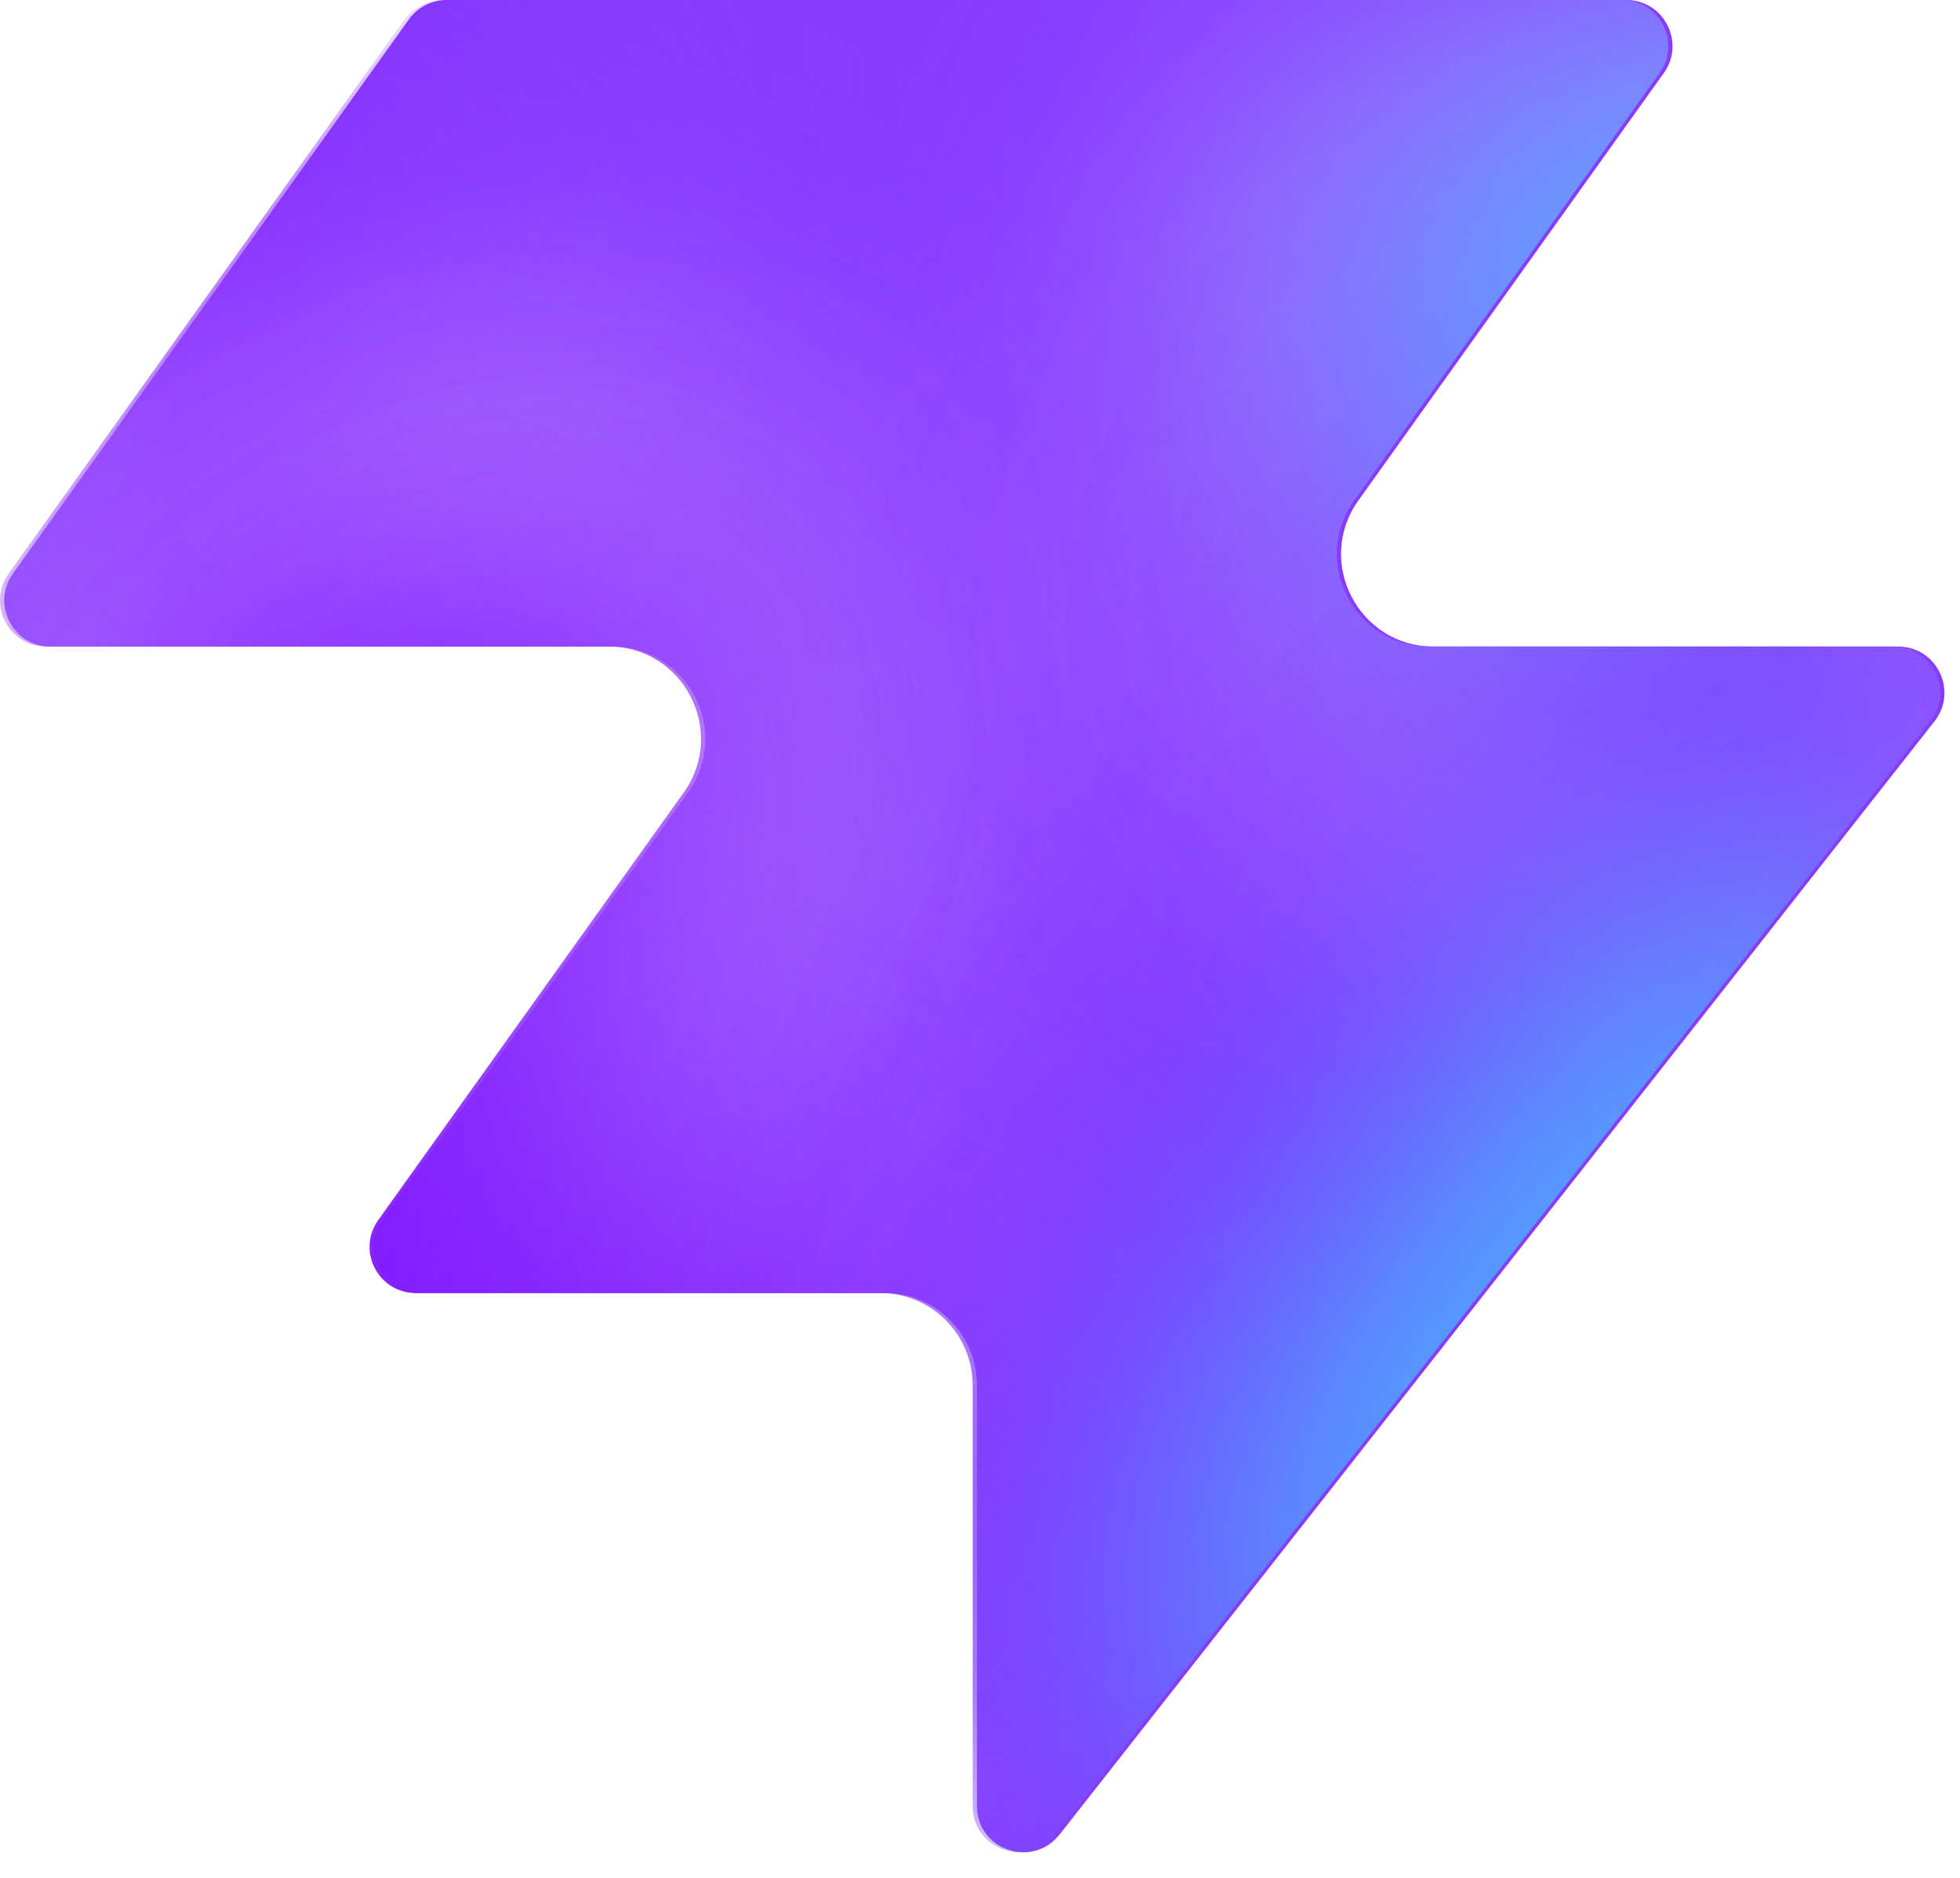
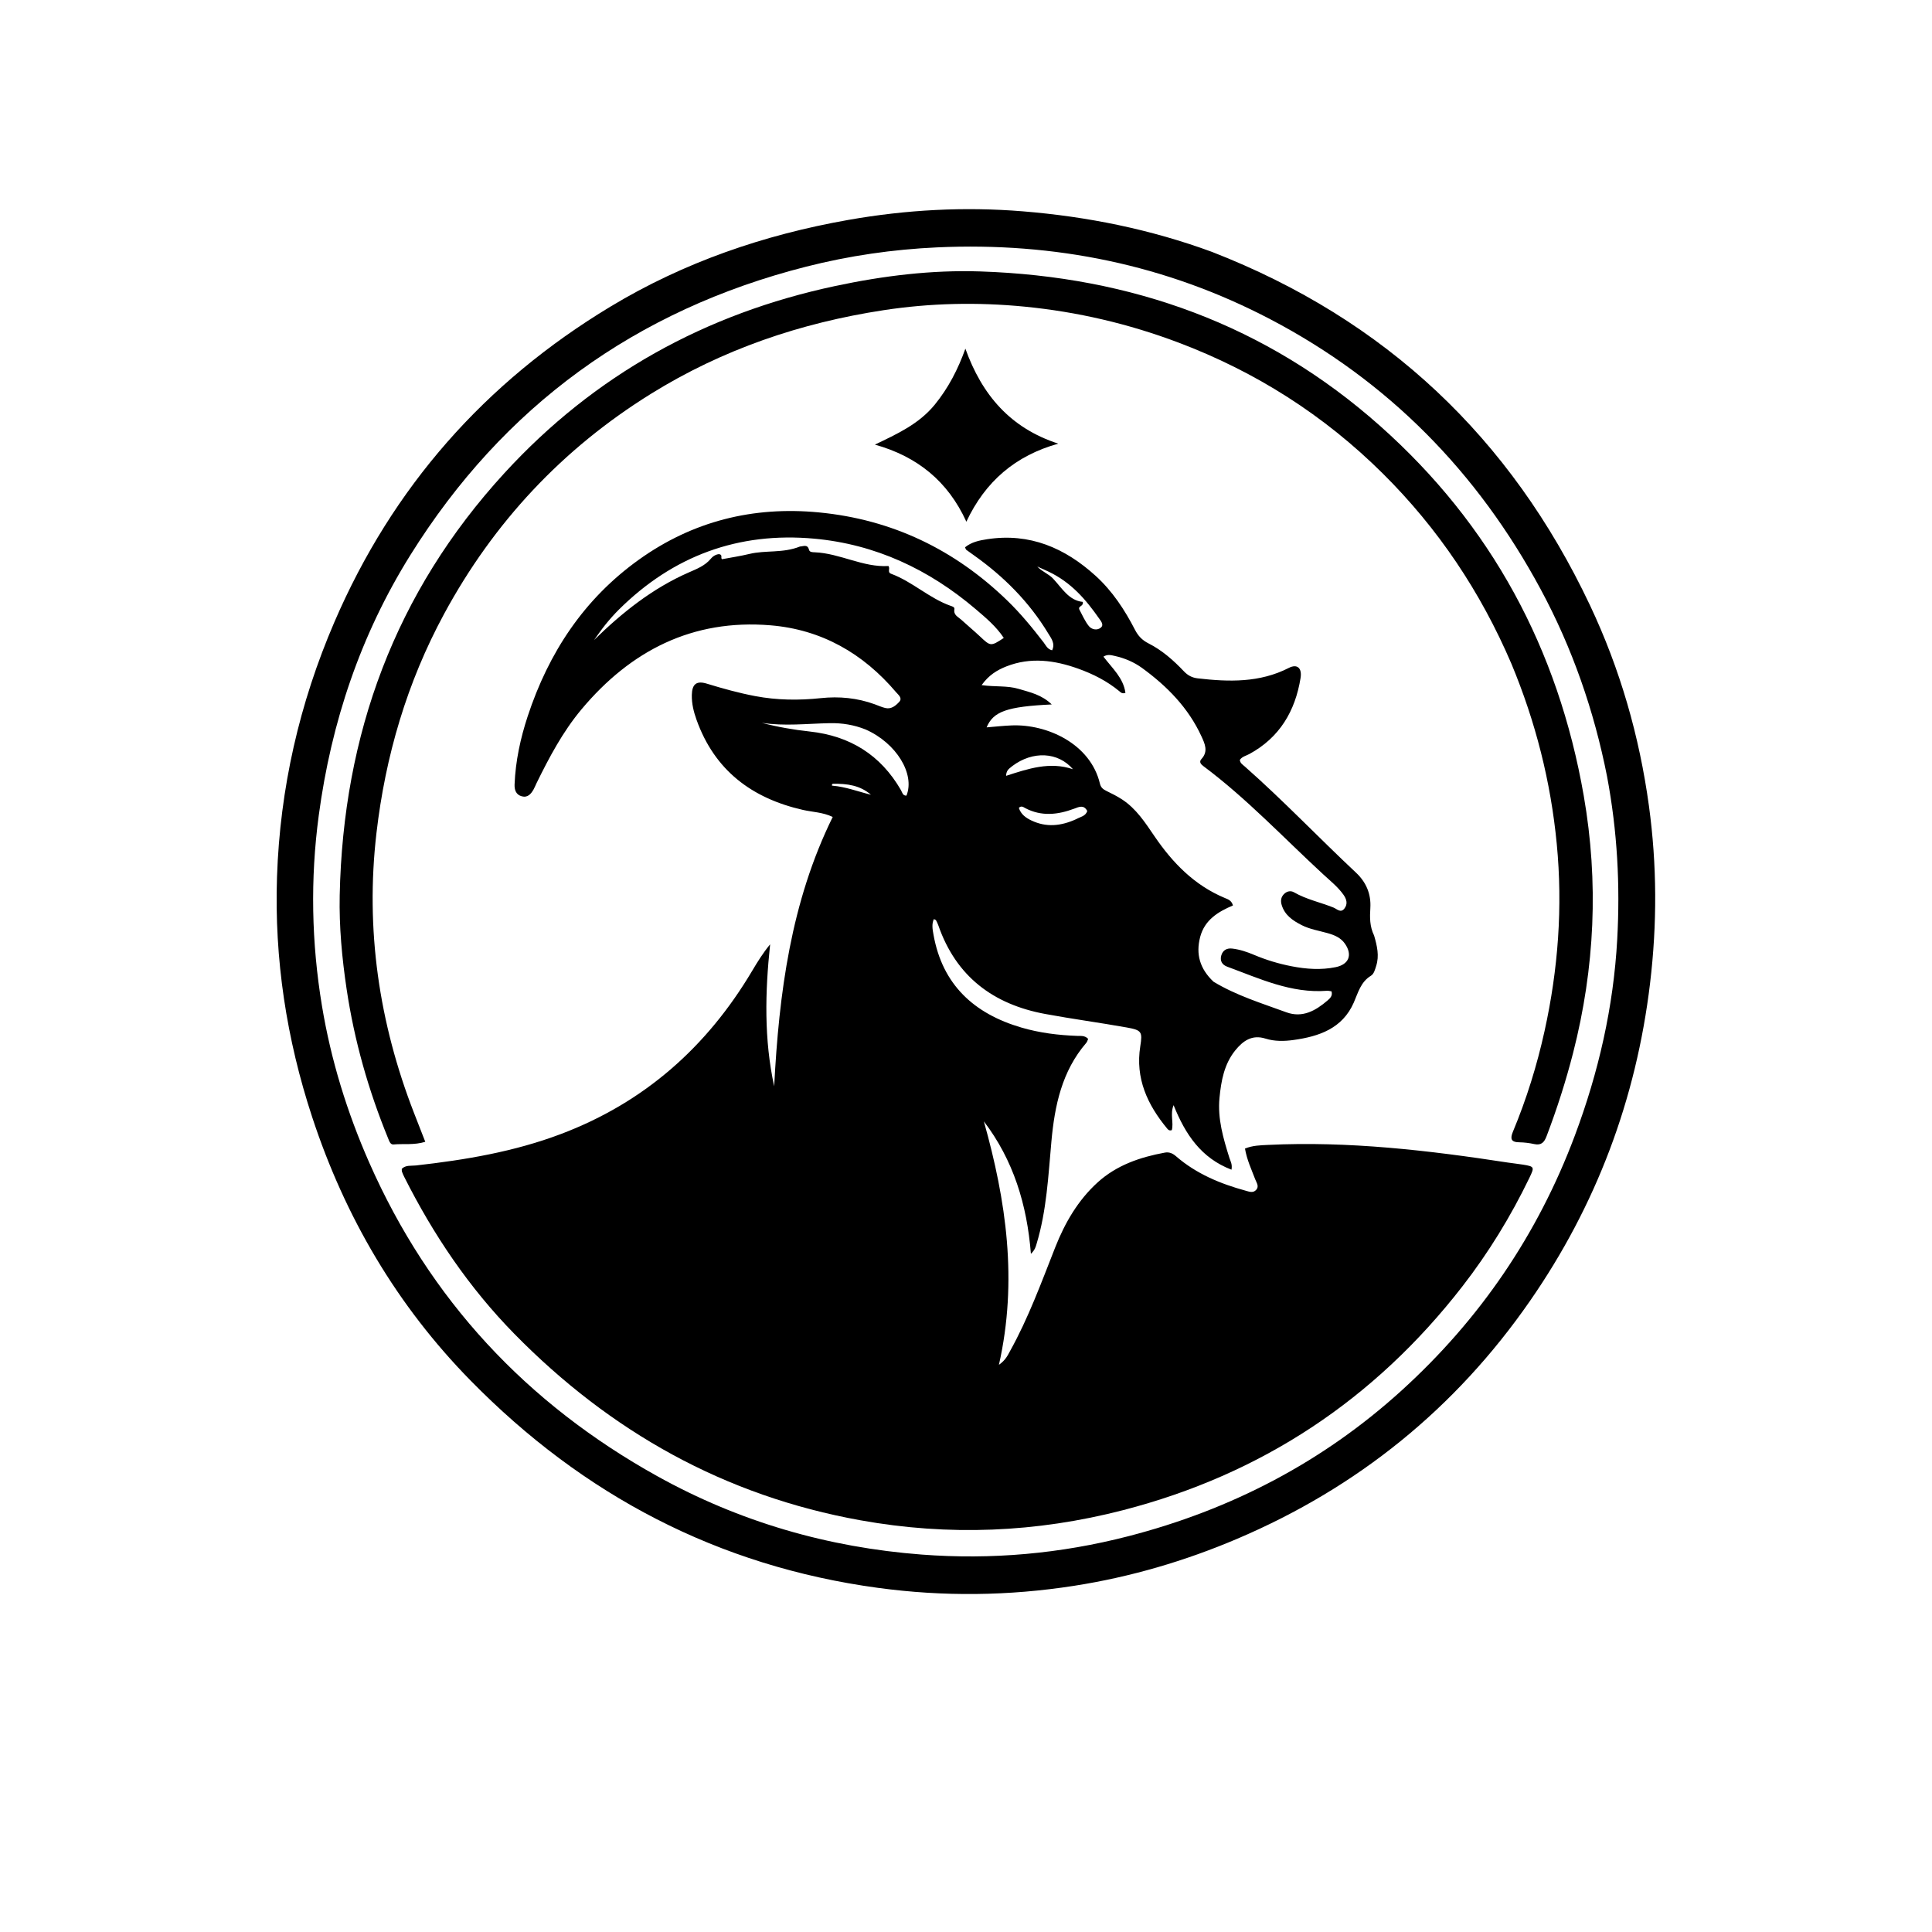
- <svg xmlns="http://www.w3.org/2000/svg" width="48" height="46" fill="none" viewBox="0 0 48 46">
-   <path fill="#863bff" d="M25.946 44.938c-.664.845-2.021.375-2.021-.698V33.937a2.26 2.26 0 0 0-2.262-2.262H10.287c-.92 0-1.456-1.04-.92-1.788l7.48-10.471c1.07-1.497 0-3.578-1.842-3.578H1.237c-.92 0-1.456-1.04-.92-1.788L10.013.474c.214-.297.556-.474.92-.474h28.894c.92 0 1.456 1.04.92 1.788l-7.48 10.471c-1.07 1.498 0 3.579 1.842 3.579h11.377c.943 0 1.473 1.088.89 1.83L25.947 44.94z" style="fill:#863bff;fill:color(display-p3 .525 .23 1);fill-opacity:1" />
-   <mask id="a" width="48" height="46" x="0" y="0" maskUnits="userSpaceOnUse" style="mask-type:alpha">
-     <path fill="#000" d="M25.842 44.938c-.664.844-2.021.375-2.021-.698V33.937a2.26 2.26 0 0 0-2.262-2.262H10.183c-.92 0-1.456-1.04-.92-1.788l7.48-10.471c1.07-1.498 0-3.579-1.842-3.579H1.133c-.92 0-1.456-1.04-.92-1.787L9.91.473c.214-.297.556-.474.92-.474h28.894c.92 0 1.456 1.04.92 1.788l-7.48 10.471c-1.07 1.498 0 3.578 1.842 3.578h11.377c.943 0 1.473 1.088.89 1.832L25.843 44.94z" style="fill:#000;fill-opacity:1" />
-   </mask>
-   <g mask="url(#a)">
-     <g filter="url(#b)">
-       <ellipse cx="5.508" cy="14.704" fill="#ede6ff" rx="5.508" ry="14.704" style="fill:#ede6ff;fill:color(display-p3 .927 .903 1);fill-opacity:1" transform="matrix(.00324 1 1 -.00324 -4.47 31.516)" />
-     </g>
-     <g filter="url(#c)">
-       <ellipse cx="10.399" cy="29.851" fill="#ede6ff" rx="10.399" ry="29.851" style="fill:#ede6ff;fill:color(display-p3 .927 .903 1);fill-opacity:1" transform="matrix(.00324 1 1 -.00324 -39.328 7.883)" />
-     </g>
-     <g filter="url(#d)">
-       <ellipse cx="5.508" cy="30.487" fill="#7e14ff" rx="5.508" ry="30.487" style="fill:#7e14ff;fill:color(display-p3 .492 .077 1);fill-opacity:1" transform="rotate(89.814 -25.913 -14.639)scale(1 -1)" />
-     </g>
-     <g filter="url(#e)">
-       <ellipse cx="5.508" cy="30.599" fill="#7e14ff" rx="5.508" ry="30.599" style="fill:#7e14ff;fill:color(display-p3 .492 .077 1);fill-opacity:1" transform="rotate(89.814 -32.644 -3.334)scale(1 -1)" />
-     </g>
-     <g filter="url(#f)">
-       <ellipse cx="5.508" cy="30.599" fill="#7e14ff" rx="5.508" ry="30.599" style="fill:#7e14ff;fill:color(display-p3 .492 .077 1);fill-opacity:1" transform="matrix(.00324 1 1 -.00324 -34.34 30.47)" />
-     </g>
-     <g filter="url(#g)">
-       <ellipse cx="14.072" cy="22.078" fill="#ede6ff" rx="14.072" ry="22.078" style="fill:#ede6ff;fill:color(display-p3 .927 .903 1);fill-opacity:1" transform="rotate(93.35 24.506 48.493)scale(-1 1)" />
-     </g>
-     <g filter="url(#h)">
-       <ellipse cx="3.47" cy="21.501" fill="#7e14ff" rx="3.47" ry="21.501" style="fill:#7e14ff;fill:color(display-p3 .492 .077 1);fill-opacity:1" transform="rotate(89.009 28.708 47.59)scale(-1 1)" />
-     </g>
-     <g filter="url(#i)">
-       <ellipse cx="3.47" cy="21.501" fill="#7e14ff" rx="3.47" ry="21.501" style="fill:#7e14ff;fill:color(display-p3 .492 .077 1);fill-opacity:1" transform="rotate(89.009 28.708 47.59)scale(-1 1)" />
-     </g>
-     <g filter="url(#j)">
-       <ellipse cx=".387" cy="8.972" fill="#7e14ff" rx="4.407" ry="29.108" style="fill:#7e14ff;fill:color(display-p3 .492 .077 1);fill-opacity:1" transform="rotate(39.51 .387 8.972)" />
-     </g>
-     <g filter="url(#k)">
-       <ellipse cx="47.523" cy="-6.092" fill="#7e14ff" rx="4.407" ry="29.108" style="fill:#7e14ff;fill:color(display-p3 .492 .077 1);fill-opacity:1" transform="rotate(37.892 47.523 -6.092)" />
-     </g>
-     <g filter="url(#l)">
-       <ellipse cx="41.412" cy="6.333" fill="#47bfff" rx="5.971" ry="9.665" style="fill:#47bfff;fill:color(display-p3 .28 .748 1);fill-opacity:1" transform="rotate(37.892 41.412 6.333)" />
-     </g>
-     <g filter="url(#m)">
-       <ellipse cx="-1.879" cy="38.332" fill="#7e14ff" rx="4.407" ry="29.108" style="fill:#7e14ff;fill:color(display-p3 .492 .077 1);fill-opacity:1" transform="rotate(37.892 -1.88 38.332)" />
-     </g>
-     <g filter="url(#n)">
-       <ellipse cx="-1.879" cy="38.332" fill="#7e14ff" rx="4.407" ry="29.108" style="fill:#7e14ff;fill:color(display-p3 .492 .077 1);fill-opacity:1" transform="rotate(37.892 -1.88 38.332)" />
-     </g>
-     <g filter="url(#o)">
-       <ellipse cx="35.651" cy="29.907" fill="#7e14ff" rx="4.407" ry="29.108" style="fill:#7e14ff;fill:color(display-p3 .492 .077 1);fill-opacity:1" transform="rotate(37.892 35.651 29.907)" />
-     </g>
-     <g filter="url(#p)">
-       <ellipse cx="38.418" cy="32.4" fill="#47bfff" rx="5.971" ry="15.297" style="fill:#47bfff;fill:color(display-p3 .28 .748 1);fill-opacity:1" transform="rotate(37.892 38.418 32.4)" />
-     </g>
-   </g>
-   <defs>
-     <filter id="b" width="60.045" height="41.654" x="-19.77" y="16.149" color-interpolation-filters="sRGB" filterUnits="userSpaceOnUse">
-       <feFlood flood-opacity="0" result="BackgroundImageFix" />
-       <feBlend in="SourceGraphic" in2="BackgroundImageFix" result="shape" />
-       <feGaussianBlur result="effect1_foregroundBlur_2002_17158" stdDeviation="7.659" />
-     </filter>
-     <filter id="c" width="90.34" height="51.437" x="-54.613" y="-7.533" color-interpolation-filters="sRGB" filterUnits="userSpaceOnUse">
-       <feFlood flood-opacity="0" result="BackgroundImageFix" />
-       <feBlend in="SourceGraphic" in2="BackgroundImageFix" result="shape" />
-       <feGaussianBlur result="effect1_foregroundBlur_2002_17158" stdDeviation="7.659" />
-     </filter>
-     <filter id="d" width="79.355" height="29.4" x="-49.64" y="2.03" color-interpolation-filters="sRGB" filterUnits="userSpaceOnUse">
-       <feFlood flood-opacity="0" result="BackgroundImageFix" />
-       <feBlend in="SourceGraphic" in2="BackgroundImageFix" result="shape" />
-       <feGaussianBlur result="effect1_foregroundBlur_2002_17158" stdDeviation="4.596" />
-     </filter>
-     <filter id="e" width="79.579" height="29.4" x="-45.045" y="20.029" color-interpolation-filters="sRGB" filterUnits="userSpaceOnUse">
-       <feFlood flood-opacity="0" result="BackgroundImageFix" />
-       <feBlend in="SourceGraphic" in2="BackgroundImageFix" result="shape" />
-       <feGaussianBlur result="effect1_foregroundBlur_2002_17158" stdDeviation="4.596" />
-     </filter>
-     <filter id="f" width="79.579" height="29.4" x="-43.513" y="21.178" color-interpolation-filters="sRGB" filterUnits="userSpaceOnUse">
-       <feFlood flood-opacity="0" result="BackgroundImageFix" />
-       <feBlend in="SourceGraphic" in2="BackgroundImageFix" result="shape" />
-       <feGaussianBlur result="effect1_foregroundBlur_2002_17158" stdDeviation="4.596" />
-     </filter>
-     <filter id="g" width="74.749" height="58.852" x="15.756" y="-17.901" color-interpolation-filters="sRGB" filterUnits="userSpaceOnUse">
-       <feFlood flood-opacity="0" result="BackgroundImageFix" />
-       <feBlend in="SourceGraphic" in2="BackgroundImageFix" result="shape" />
-       <feGaussianBlur result="effect1_foregroundBlur_2002_17158" stdDeviation="7.659" />
-     </filter>
-     <filter id="h" width="61.377" height="25.362" x="23.548" y="2.284" color-interpolation-filters="sRGB" filterUnits="userSpaceOnUse">
-       <feFlood flood-opacity="0" result="BackgroundImageFix" />
-       <feBlend in="SourceGraphic" in2="BackgroundImageFix" result="shape" />
-       <feGaussianBlur result="effect1_foregroundBlur_2002_17158" stdDeviation="4.596" />
-     </filter>
-     <filter id="i" width="61.377" height="25.362" x="23.548" y="2.284" color-interpolation-filters="sRGB" filterUnits="userSpaceOnUse">
-       <feFlood flood-opacity="0" result="BackgroundImageFix" />
-       <feBlend in="SourceGraphic" in2="BackgroundImageFix" result="shape" />
-       <feGaussianBlur result="effect1_foregroundBlur_2002_17158" stdDeviation="4.596" />
-     </filter>
-     <filter id="j" width="56.045" height="63.649" x="-27.636" y="-22.853" color-interpolation-filters="sRGB" filterUnits="userSpaceOnUse">
-       <feFlood flood-opacity="0" result="BackgroundImageFix" />
-       <feBlend in="SourceGraphic" in2="BackgroundImageFix" result="shape" />
-       <feGaussianBlur result="effect1_foregroundBlur_2002_17158" stdDeviation="4.596" />
-     </filter>
-     <filter id="k" width="54.814" height="64.646" x="20.116" y="-38.415" color-interpolation-filters="sRGB" filterUnits="userSpaceOnUse">
-       <feFlood flood-opacity="0" result="BackgroundImageFix" />
-       <feBlend in="SourceGraphic" in2="BackgroundImageFix" result="shape" />
-       <feGaussianBlur result="effect1_foregroundBlur_2002_17158" stdDeviation="4.596" />
-     </filter>
-     <filter id="l" width="33.541" height="35.313" x="24.641" y="-11.323" color-interpolation-filters="sRGB" filterUnits="userSpaceOnUse">
-       <feFlood flood-opacity="0" result="BackgroundImageFix" />
-       <feBlend in="SourceGraphic" in2="BackgroundImageFix" result="shape" />
-       <feGaussianBlur result="effect1_foregroundBlur_2002_17158" stdDeviation="4.596" />
-     </filter>
-     <filter id="m" width="54.814" height="64.646" x="-29.286" y="6.009" color-interpolation-filters="sRGB" filterUnits="userSpaceOnUse">
-       <feFlood flood-opacity="0" result="BackgroundImageFix" />
-       <feBlend in="SourceGraphic" in2="BackgroundImageFix" result="shape" />
-       <feGaussianBlur result="effect1_foregroundBlur_2002_17158" stdDeviation="4.596" />
-     </filter>
-     <filter id="n" width="54.814" height="64.646" x="-29.286" y="6.009" color-interpolation-filters="sRGB" filterUnits="userSpaceOnUse">
-       <feFlood flood-opacity="0" result="BackgroundImageFix" />
-       <feBlend in="SourceGraphic" in2="BackgroundImageFix" result="shape" />
-       <feGaussianBlur result="effect1_foregroundBlur_2002_17158" stdDeviation="4.596" />
-     </filter>
-     <filter id="o" width="54.814" height="64.646" x="8.244" y="-2.416" color-interpolation-filters="sRGB" filterUnits="userSpaceOnUse">
-       <feFlood flood-opacity="0" result="BackgroundImageFix" />
-       <feBlend in="SourceGraphic" in2="BackgroundImageFix" result="shape" />
-       <feGaussianBlur result="effect1_foregroundBlur_2002_17158" stdDeviation="4.596" />
-     </filter>
-     <filter id="p" width="39.409" height="43.623" x="18.713" y="10.588" color-interpolation-filters="sRGB" filterUnits="userSpaceOnUse">
-       <feFlood flood-opacity="0" result="BackgroundImageFix" />
-       <feBlend in="SourceGraphic" in2="BackgroundImageFix" result="shape" />
-       <feGaussianBlur result="effect1_foregroundBlur_2002_17158" stdDeviation="4.596" />
-     </filter>
-   </defs>
+ <svg xmlns="http://www.w3.org/2000/svg" version="1.1" id="Layer_1" x="0px" y="0px" width="100%" viewBox="0 0 1024 1024" enable-background="new 0 0 1024 1024" xml:space="preserve">
+   <path fill="#000000" opacity="1" stroke="none" d=" M642.378,133.51   C734.36,169.31 800.721,231.982 842.678,320.711   C858.675,354.54 868.906,390.123 873.968,427.135   C878.248,458.433 878.331,489.778 874.561,521.229   C867.195,582.664 846.065,638.882 810.879,689.599   C771.447,746.438 719.639,788.374 655.885,815.533   C628.001,827.412 599.172,835.85 569.27,840.515   C534.689,845.909 500.055,846.313 465.294,841.593   C380.521,830.083 309.033,792.473 249.462,731.765   C210.417,691.976 182.885,645.079 165.465,592.1   C151.849,550.691 145.366,508.277 146.821,464.777   C148.39,417.871 158.674,372.783 177.252,329.664   C208.038,258.21 257.095,202.598 323.601,162.485   C362.548,138.994 404.891,124.462 449.632,116.563   C480.316,111.146 511.164,109.482 542.17,112.012   C576.341,114.8 609.745,121.514 642.378,133.51  M851.778,411.556   C844.891,376.685 833.361,343.441 816.483,312.138   C783.069,250.168 735.734,201.92 673.27,169.198   C618.05,140.271 558.94,128.278 496.737,131.111   C473.22,132.182 450.052,135.545 427.239,141.346   C336.924,164.31 266.788,215.245 217.495,294.216   C191.143,336.433 175.568,382.757 168.953,432.147   C164.427,465.934 165.09,499.62 170.644,533.121   C175.397,561.788 183.931,589.475 195.662,616.109   C227.697,688.837 279.108,743.899 348.336,782.376   C391.904,806.591 438.781,820.167 488.514,823.953   C525.554,826.772 562.046,823.512 597.965,814.246   C652.478,800.183 701.092,774.946 742.896,736.971   C784.356,699.309 815.057,654.323 834.703,601.874   C847.266,568.333 855.183,533.803 857.161,497.891   C858.745,469.135 857.25,440.678 851.778,411.556  z" />
+   <path fill="#000000" opacity="1" stroke="none" d=" M728.309,495.873   C729.906,501.435 731.126,506.599 729.395,511.972   C728.774,513.9 728.257,516.169 726.613,517.172   C721.169,520.49 719.835,526.135 717.52,531.407   C711.469,545.184 699.07,549.34 685.606,551.216   C680.709,551.898 675.556,552.009 670.713,550.474   C663.595,548.218 658.782,551.703 654.727,556.707   C648.809,564.009 647.226,572.921 646.355,581.926   C645.289,592.953 648.368,603.367 651.614,613.723   C652.15,615.432 653.256,617.015 652.715,619.962   C636.661,613.829 628.276,601.296 622.027,585.757   C620.07,590.604 622.183,595.052 621.075,598.997   C619.753,599.433 619.144,598.791 618.628,598.168   C608.138,585.5 601.666,571.535 604.375,554.528   C605.594,546.875 605.136,545.999 597.237,544.59   C582.831,542.02 568.311,540.078 553.923,537.414   C526.411,532.32 506.737,517.543 497.343,490.483   C497.018,489.547 496.577,488.646 496.111,487.771   C495.987,487.537 495.572,487.458 494.962,487.132   C493.728,489.908 494.283,492.639 494.765,495.356   C499.491,522.001 516.313,537.284 541.371,544.631   C550.991,547.451 560.912,548.683 570.936,549.043   C572.873,549.113 574.976,548.761 576.737,550.619   C576.438,551.286 576.262,552.138 575.766,552.714   C562.811,567.744 558.987,586.013 557.265,604.993   C555.611,623.213 554.758,641.539 549.42,659.226   C548.945,660.802 548.621,662.417 546.401,664.549   C544.323,638.412 537.114,614.895 521.465,594.34   C533.297,636.401 539.511,678.766 529.449,723.381   C533.082,720.809 534.099,718.332 535.358,716.066   C545.105,698.529 551.948,679.735 559.283,661.14   C564.401,648.165 571.319,636.178 581.778,626.688   C591.86,617.54 604.266,613.32 617.405,610.904   C619.74,610.475 621.572,611.328 623.319,612.842   C634.017,622.107 646.704,627.394 660.169,631.078   C662.069,631.597 664.156,632.47 665.787,630.666   C667.503,628.77 665.996,626.914 665.309,625.102   C663.316,619.844 660.871,614.732 659.865,608.771   C663.872,607.1 668.003,607.025 672.048,606.829   C714.862,604.759 757.164,609.716 799.352,616.202   C801.984,616.607 804.64,616.855 807.267,617.287   C813.274,618.274 813.38,618.538 810.631,624.238   C800.752,644.718 788.934,663.999 774.979,681.963   C728.476,741.828 668.581,781.499 595.194,800.434   C549.282,812.279 502.948,814.219 456.076,805.79   C384.039,792.836 323.517,758.832 272.618,706.971   C248.62,682.518 229.649,654.394 214.272,623.819   C213.824,622.928 213.406,622.013 213.072,621.075   C212.912,620.628 212.984,620.098 212.944,619.511   C215.084,617.394 217.892,618.007 220.448,617.72   C246.639,614.781 272.467,610.441 297.316,601.047   C341.542,584.326 374.718,554.9 398.676,514.547   C401.512,509.77 404.435,505.046 408.183,500.515   C405.5,525.837 404.914,550.86 410.329,575.75   C412.894,526.546 419.12,478.171 441.36,432.999   C436.093,430.481 430.691,430.432 425.582,429.272   C398.492,423.119 378.769,408.317 369.187,381.534   C367.668,377.287 366.581,372.924 366.681,368.347   C366.808,362.602 369.128,360.663 374.641,362.353   C383.088,364.94 391.568,367.299 400.26,368.947   C411.819,371.138 423.407,371.264 435.056,370.027   C444.808,368.992 454.34,369.916 463.595,373.272   C465.473,373.953 467.312,374.806 469.244,375.265   C472.437,376.025 474.795,373.981 476.628,371.979   C478.455,369.983 476.121,368.284 474.94,366.891   C457.455,346.269 435.368,333.655 408.377,331.428   C367.1,328.023 334.283,344.795 308.18,375.993   C298.272,387.835 291.105,401.398 284.336,415.177   C283.822,416.224 283.417,417.328 282.846,418.341   C281.466,420.789 279.691,422.922 276.53,422.053   C273.476,421.213 272.622,418.647 272.738,415.757   C273.236,403.356 275.833,391.334 279.7,379.6   C290.797,345.928 309.467,317.517 338.566,296.676   C367.133,276.215 399.152,268.241 434.01,271.586   C472.796,275.307 505.948,291.264 533.852,318.277   C540.921,325.12 547.174,332.721 553.168,340.526   C554.344,342.058 555.096,344.091 557.647,344.665   C559.401,341.051 557.141,338.309 555.543,335.666   C545.467,319.012 532.013,305.535 516.197,294.324   C514.841,293.363 513.478,292.413 512.151,291.413   C511.918,291.238 511.849,290.843 511.478,290.092   C514.868,287.286 519.056,286.436 523.251,285.79   C545.771,282.326 564.482,290.437 580.759,305.256   C589.598,313.304 596.112,323.213 601.56,333.796   C603.218,337.018 605.345,339.299 608.713,341   C615.903,344.631 621.943,349.956 627.469,355.784   C629.535,357.962 631.799,359.191 634.792,359.537   C651.343,361.454 667.65,361.918 683.127,353.994   C687.464,351.774 690.193,353.972 689.32,359.384   C686.494,376.888 678.216,390.941 662.177,399.648   C660.453,400.584 658.38,400.966 657.145,402.751   C657.255,404.49 658.671,405.295 659.747,406.243   C680.133,424.218 698.862,443.929 718.68,462.498   C724.086,467.564 726.764,473.803 726.307,481.284   C726.011,486.136 725.905,490.964 728.309,495.873  M643.199,520.335   C655.258,527.628 668.675,531.726 681.769,536.53   C690.347,539.677 697.329,535.669 703.633,530.264   C704.921,529.159 706.444,527.797 705.724,525.425   C704.936,525.324 704.119,525.077 703.325,525.138   C684.305,526.598 667.556,518.651 650.421,512.35   C647.764,511.373 646.463,509.259 647.315,506.372   C648.15,503.545 650.335,502.435 653.116,502.765   C657.106,503.237 660.916,504.511 664.597,506.068   C671.066,508.805 677.74,510.817 684.627,512.149   C692.362,513.646 700.106,514.209 707.917,512.617   C714.926,511.188 716.969,506.15 712.867,500.21   C710.634,496.975 707.258,495.603 703.692,494.591   C699.056,493.276 694.232,492.537 689.888,490.323   C685.212,487.938 680.945,485.081 679.314,479.649   C678.636,477.391 678.946,475.347 680.726,473.695   C682.236,472.294 684.178,471.976 685.837,472.934   C692.406,476.728 699.832,478.233 706.771,481.024   C708.609,481.763 710.548,484.072 712.523,481.597   C714.46,479.17 713.751,476.597 712.061,474.221   C709.131,470.103 705.202,466.978 701.531,463.599   C680.466,444.212 660.836,423.236 637.79,406.04   C636.52,405.093 635.372,403.833 636.787,402.304   C640.554,398.231 638.554,394.117 636.777,390.245   C629.852,375.15 618.575,363.704 605.368,354.075   C601.071,350.942 596.095,348.816 590.823,347.655   C588.974,347.248 587.044,346.651 584.845,348.032   C589.512,354.182 595.426,359.312 596.504,367.23   C594.682,367.854 593.993,366.953 593.268,366.353   C586.764,360.968 579.32,357.214 571.461,354.404   C558.963,349.935 546.238,348.164 533.412,353.208   C528.51,355.136 524.078,357.811 520.274,363.131   C527.486,364.151 533.851,363.297 539.962,365.132   C545.974,366.938 552.116,368.181 557.448,373.371   C533.737,374.496 526.446,377.075 522.929,385.521   C527.494,385.156 531.9,384.647 536.32,384.479   C554.978,383.771 577.978,394.189 582.992,415.376   C583.477,417.425 584.71,418.383 586.463,419.228   C589.304,420.599 592.144,422.035 594.778,423.758   C602.226,428.631 606.974,435.992 611.836,443.134   C621.49,457.315 633.035,469.214 649.196,475.96   C650.793,476.626 652.721,477.182 653.495,479.907   C645.675,483.22 638.476,487.544 636.106,496.647   C633.758,505.667 635.874,513.418 643.199,520.335  M423.996,289.665   C425.821,289.596 427.997,288.289 428.802,291.408   C429.139,292.714 430.629,292.673 431.791,292.721   C445.284,293.268 457.419,300.815 470.899,299.995   C471.968,301.442 470.105,303.292 472.342,304.122   C483.627,308.311 492.466,317.06 503.846,321.1   C504.752,321.422 506.071,321.718 505.85,322.945   C505.3,326.003 507.806,326.921 509.435,328.415   C512.747,331.453 516.218,334.319 519.491,337.397   C525.028,342.602 525.14,342.66 532.029,338.122   C528.03,332.071 522.55,327.472 517.142,322.869   C492.381,301.795 463.993,288.457 431.528,285.499   C391.384,281.841 356.72,294.601 328.028,323.093   C325.549,325.554 323.224,328.19 321.018,330.899   C318.834,333.581 316.89,336.459 314.84,339.251   C329.814,324.608 345.862,311.805 365.099,303.385   C369.351,301.523 373.677,299.866 376.8,296.084   C377.91,294.739 379.62,293.749 381.177,293.714   C383.207,294.106 381.779,295.598 382.663,296.393   C387.45,295.488 392.386,294.764 397.214,293.596   C405.782,291.523 414.899,293.314 423.996,289.665  M458.8,386.647   C452.696,384.191 446.388,383.163 439.781,383.293   C427.782,383.529 415.769,384.985 403.747,383.112   C412.116,385.311 420.585,386.787 429.142,387.712   C450.469,390.016 466.747,400.102 477.537,418.797   C478.218,419.977 478.425,421.803 480.449,421.693   C485.045,410.254 475.13,393.849 458.8,386.647  M570.538,434.11   C572.608,432.913 575.396,432.651 576.266,429.828   C574.434,426.414 571.934,427.641 569.391,428.596   C560.676,431.867 551.981,432.85 543.332,428.284   C542.425,427.805 541.36,426.85 540.009,428.188   C541.071,431.577 543.713,433.484 546.759,434.917   C554.522,438.569 562.231,437.923 570.538,434.11  M555.647,302.931   C553.686,302.04 551.726,301.15 549.765,300.259   C552.309,302.999 555.75,304.114 558.147,306.672   C562.921,311.766 566.505,318.261 573.885,319.017   C574.469,321.546 571.024,321.091 572.162,323.218   C573.728,326.145 575.064,329.281 577.114,331.834   C578.577,333.656 581.437,334.299 583.426,332.686   C585.254,331.205 583.558,329.253 582.573,327.844   C575.556,317.804 567.713,308.614 555.647,302.931  M536.591,405.99   C535.34,407.199 533.358,407.822 533.242,411.214   C544.969,407.403 556.481,403.537 568.69,407.712   C560.815,398.484 547.41,397.882 536.591,405.99  M441.32,415.425   C441.151,415.654 440.965,415.875 440.83,416.123   C440.81,416.159 441.027,416.414 441.145,416.423   C448.209,416.989 454.803,419.552 461.615,421.236   C455.935,416.28 449.09,415.277 441.32,415.425  z" />
+   <path fill="#000000" opacity="1" stroke="none" d=" M801.094,351.836   C784.75,313.671 762.254,280.127 733.049,251.107   C701.849,220.106 665.583,197.024 624.465,181.515   C598.154,171.591 570.963,165.248 543.009,162.521   C518.069,160.087 493.12,160.618 468.306,164.41   C424.337,171.13 382.963,185.182 345.058,208.709   C298.16,237.817 261.696,276.793 235.413,325.333   C215.724,361.694 204.273,400.668 199.53,441.54   C193.603,492.616 200.856,542.117 219.473,589.994   C221.381,594.902 223.304,599.804 225.404,605.181   C219.464,607.018 213.942,606.093 208.582,606.586   C206.903,606.74 206.323,604.852 205.753,603.461   C195.283,577.931 187.797,551.574 183.718,524.261   C181.254,507.763 179.706,491.167 180.053,474.507   C181.83,389.285 209.379,313.979 267.373,250.726   C315.058,198.719 373.894,166.212 442.792,151.568   C468.14,146.181 493.733,143.01 519.635,143.868   C599.679,146.52 671.103,172.109 731.389,225.675   C790.486,278.184 825.894,344.058 839.423,421.786   C847.389,467.552 845.308,512.943 833.804,557.943   C829.964,572.965 825.238,587.679 819.733,602.167   C818.476,605.477 816.923,607.197 813.17,606.381   C810.581,605.817 807.896,605.478 805.248,605.441   C800.738,605.378 800.363,603.464 801.914,599.743   C809.104,582.489 814.631,564.676 818.653,546.442   C825.87,513.718 828.336,480.679 825.108,447.217   C821.932,414.304 813.926,382.676 801.094,351.836  z" />
+   <path fill="#000000" opacity="1" stroke="none" d=" M495.468,214.451   C502.718,205.529 507.741,195.752 511.674,184.807   C520.466,209.295 535.444,226.852 560.917,235.149   C538.251,241.465 522.272,255.073 512.194,276.507   C502.375,254.98 486.083,241.915 463.713,235.657   C475.482,229.999 487,224.804 495.468,214.451  z" />
</svg>
